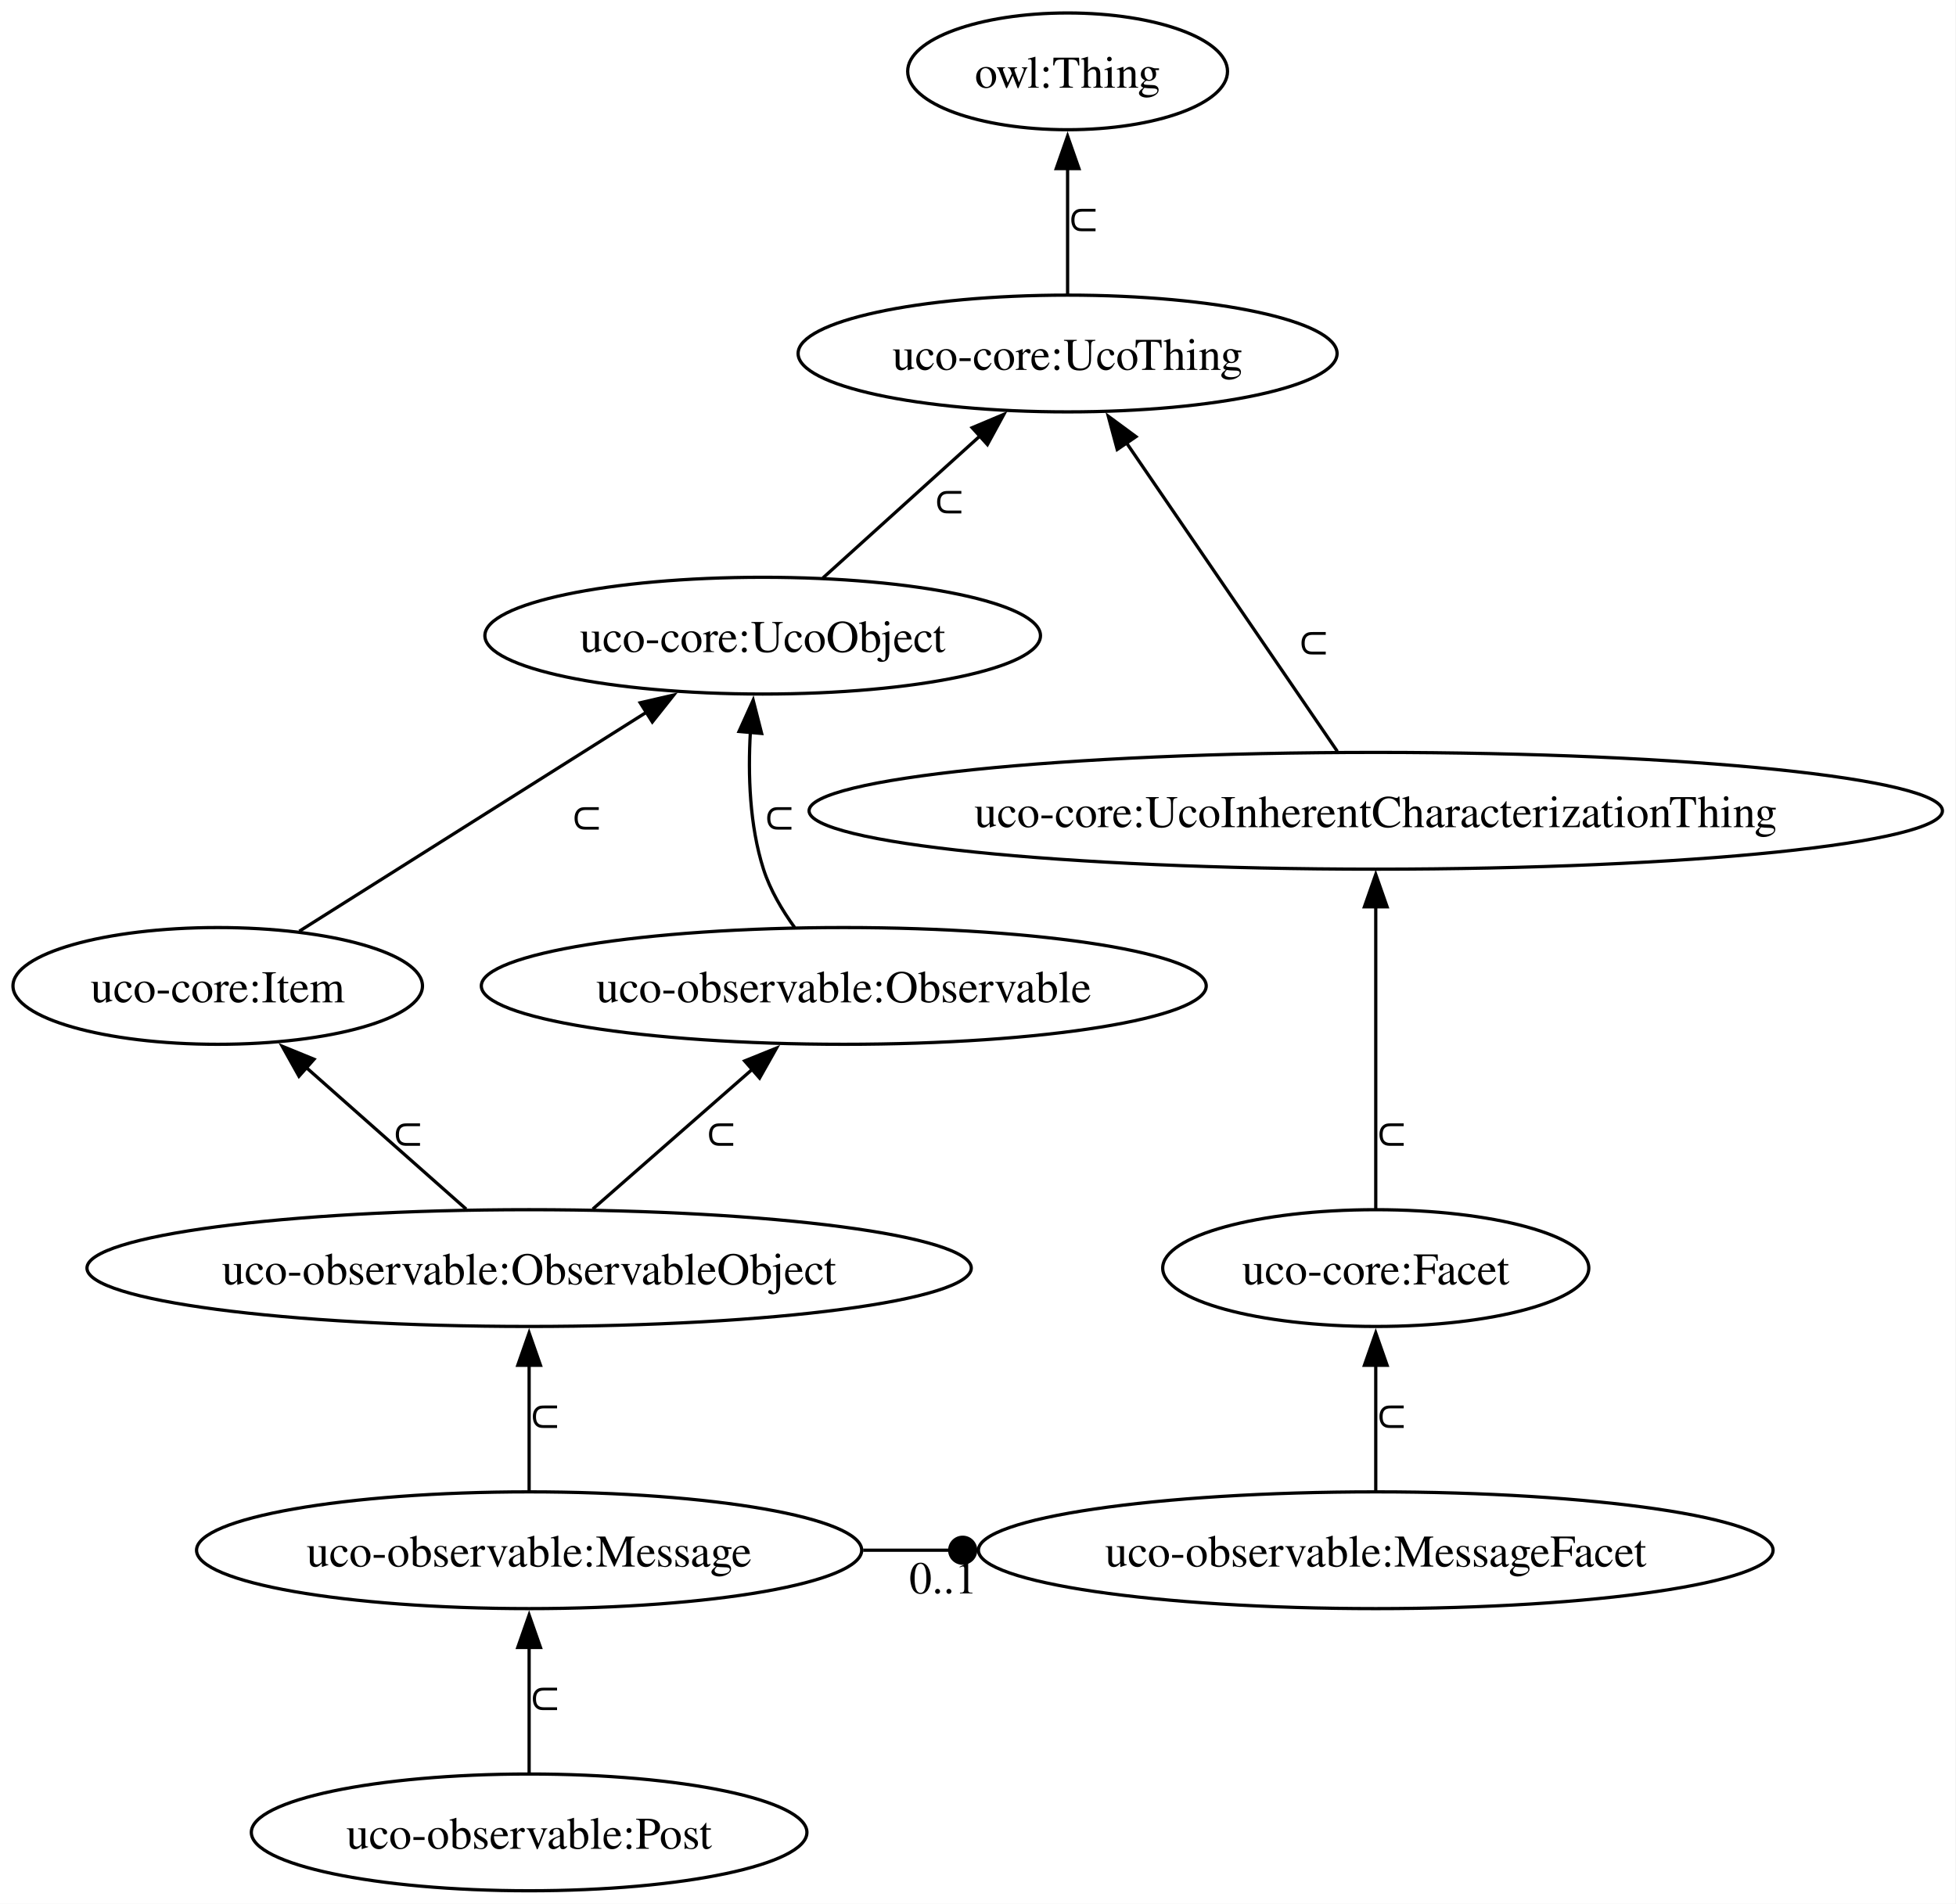
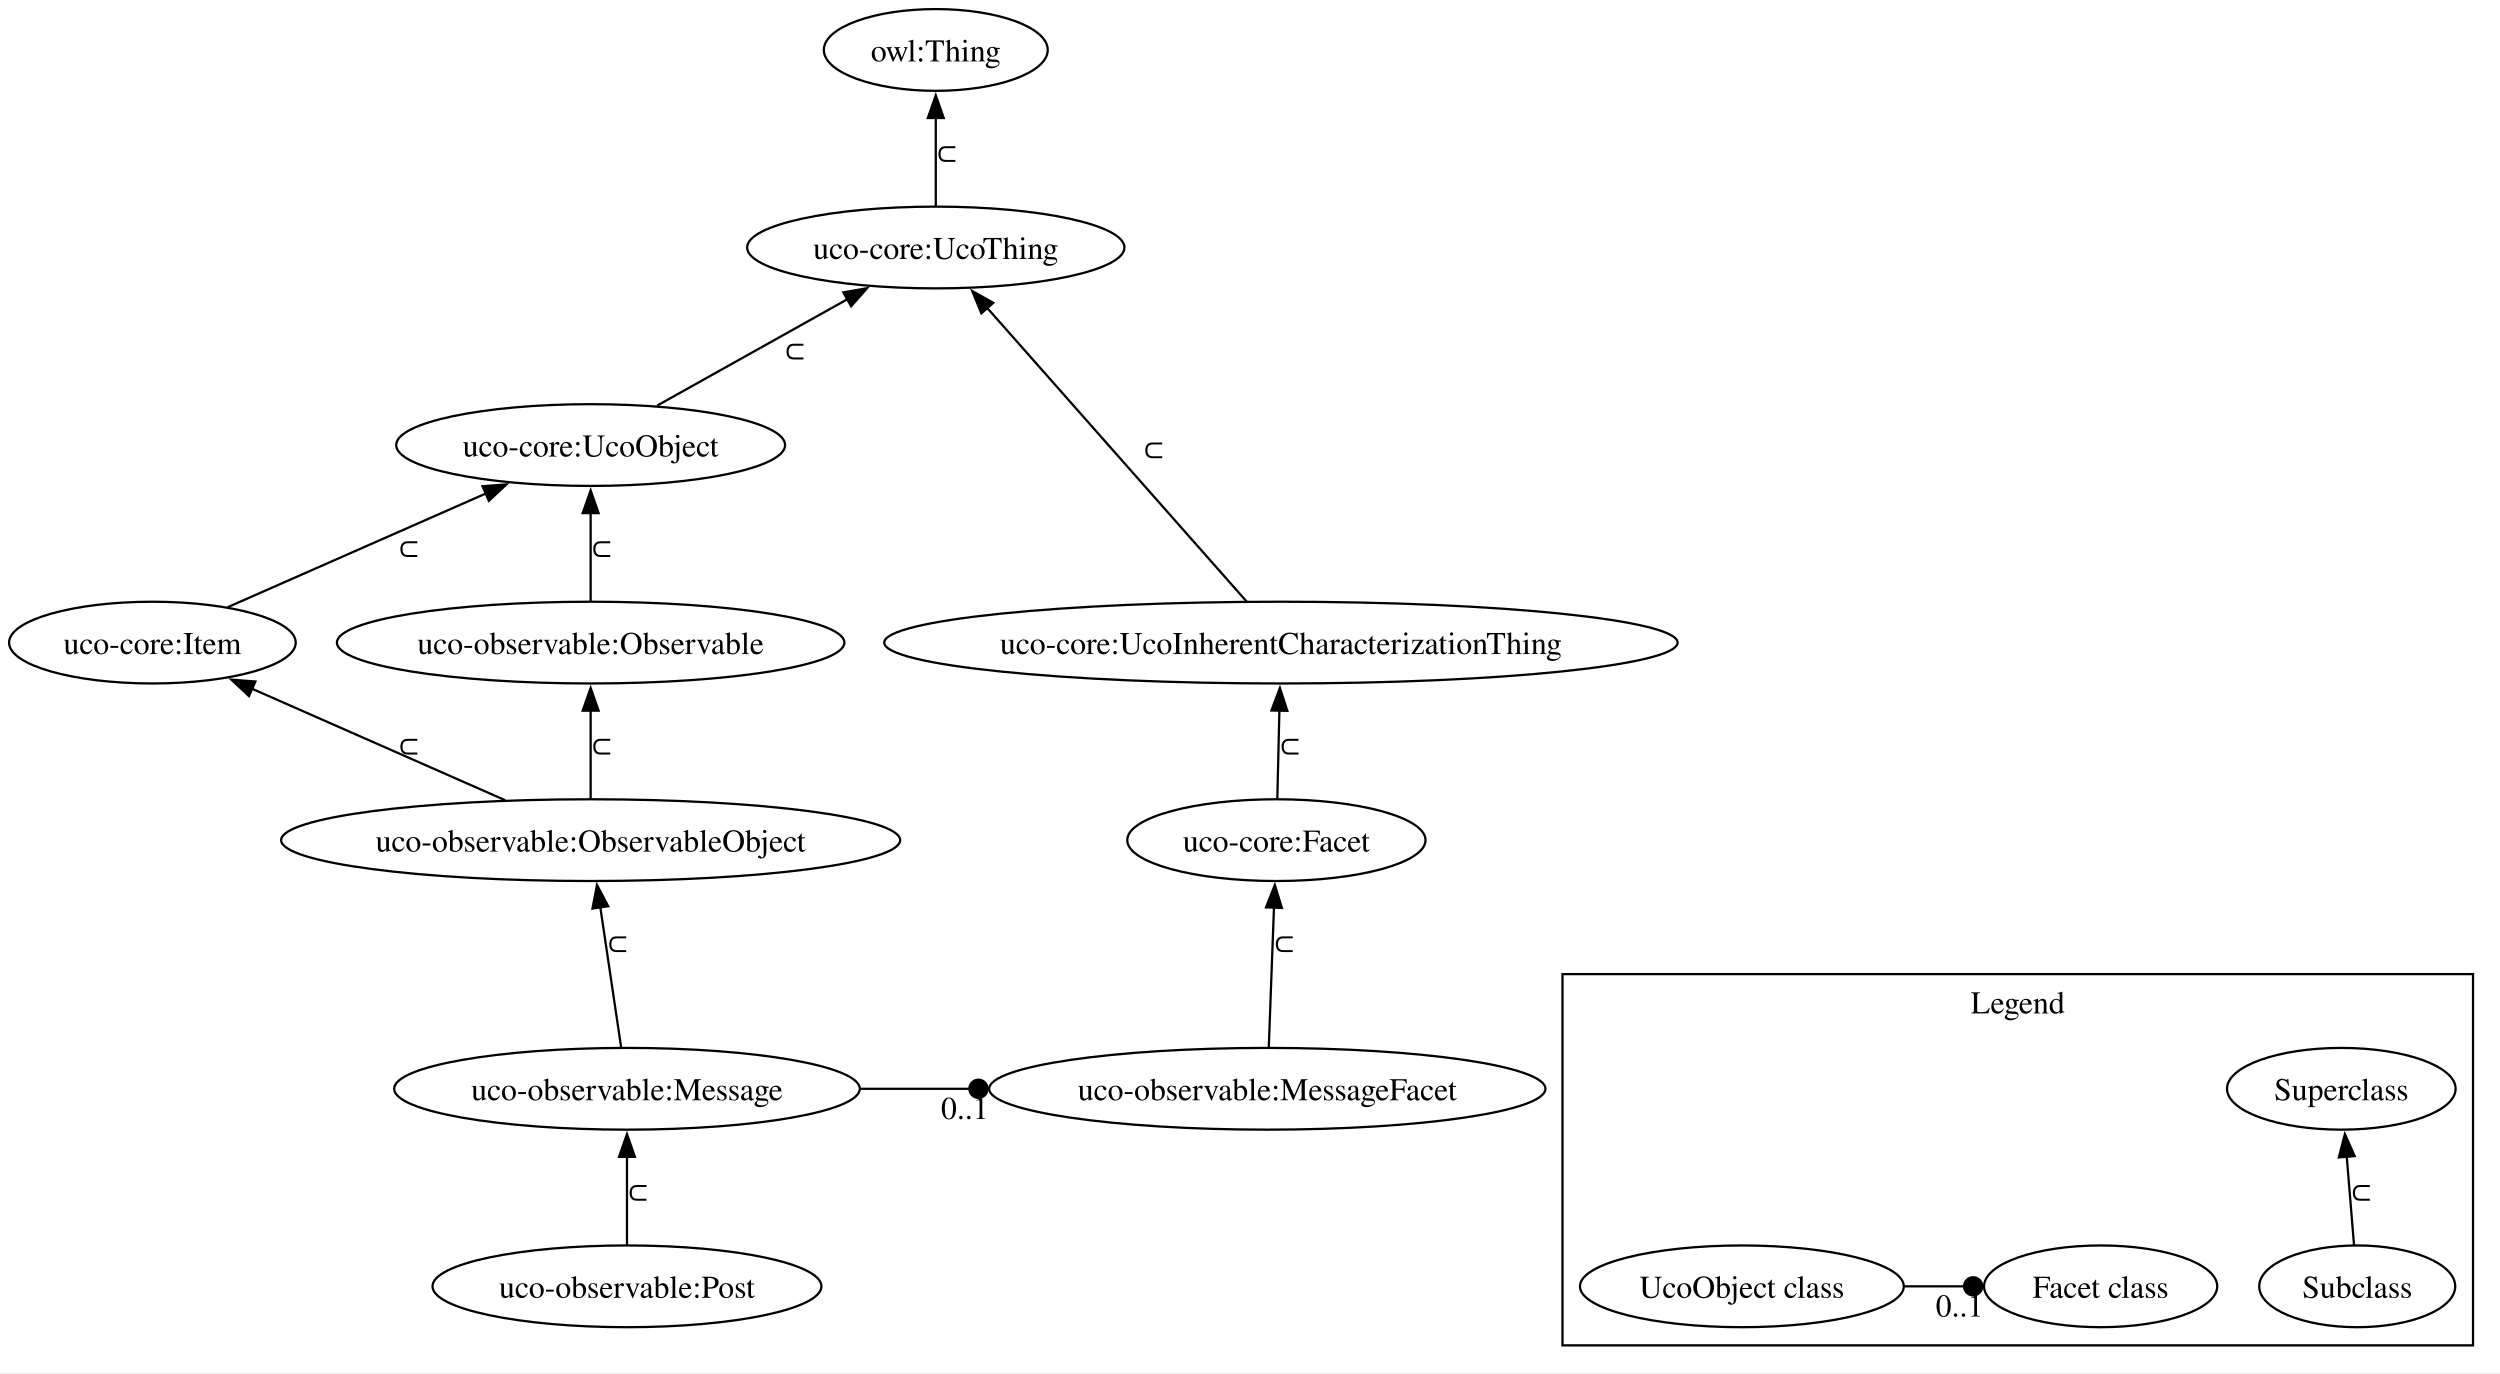
- <svg xmlns="http://www.w3.org/2000/svg" xmlns:xlink="http://www.w3.org/1999/xlink" width="603pt" height="587pt" viewBox="0.00 0.00 603.00 587.00">
-   <g id="graph0" class="graph" transform="scale(1 1) rotate(0) translate(4 583)">
-     <polygon fill="white" stroke="none" points="-4,4 -4,-583 598.82,-583 598.82,4 -4,4" />
+ <svg xmlns="http://www.w3.org/2000/svg" xmlns:xlink="http://www.w3.org/1999/xlink" width="1101pt" height="605pt" viewBox="0.00 0.00 1101.00 605.00">
+   <g id="graph0" class="graph" transform="scale(1 1) rotate(0) translate(4 600.5)">
+     <polygon fill="white" stroke="none" points="-4,4 -4,-600.5 1097.12,-600.5 1097.12,4 -4,4" />
+     <g id="clust2" class="cluster">
+       <polygon fill="none" stroke="black" points="684.12,-8 684.12,-171.5 1085.12,-171.5 1085.12,-8 684.12,-8" />
+       <text xml:space="preserve" text-anchor="middle" x="884.62" y="-154.2" font-family="Times,serif" font-size="14.00">Legend</text>
+     </g>
    <g id="node1" class="node">
      <g id="a_node1">
        <a xlink:title="http://www.w3.org/2002/07/owl#Thing">
-           <ellipse fill="none" stroke="black" cx="325.12" cy="-561" rx="49.3" ry="18" />
-           <text xml:space="preserve" text-anchor="middle" x="325.12" y="-555.95" font-family="Times,serif" font-size="14.00">owl:Thing</text>
+           <ellipse fill="none" stroke="black" cx="408.12" cy="-578.5" rx="49.3" ry="18" />
+           <text xml:space="preserve" text-anchor="middle" x="408.12" y="-573.45" font-family="Times,serif" font-size="14.00">owl:Thing</text>
        </a>
      </g>
    </g>
    <g id="node2" class="node">
      <g id="a_node2">
        <a xlink:title="https://ontology.unifiedcyberontology.org/uco/core/Facet">
-           <ellipse fill="none" stroke="black" cx="420.12" cy="-192" rx="65.68" ry="18" />
-           <text xml:space="preserve" text-anchor="middle" x="420.12" y="-186.95" font-family="Times,serif" font-size="14.00">uco-core:Facet</text>
+           <ellipse fill="none" stroke="black" cx="558.12" cy="-230.5" rx="65.68" ry="18" />
+           <text xml:space="preserve" text-anchor="middle" x="558.12" y="-225.45" font-family="Times,serif" font-size="14.00">uco-core:Facet</text>
        </a>
      </g>
    </g>
    <g id="node4" class="node">
      <g id="a_node4">
        <a xlink:title="https://ontology.unifiedcyberontology.org/uco/core/UcoInherentCharacterizationThing">
-           <ellipse fill="none" stroke="black" cx="420.12" cy="-333" rx="174.7" ry="18" />
-           <text xml:space="preserve" text-anchor="middle" x="420.12" y="-327.95" font-family="Times,serif" font-size="14.00">uco-core:UcoInherentCharacterizationThing</text>
+           <ellipse fill="none" stroke="black" cx="560.12" cy="-317.5" rx="174.7" ry="18" />
+           <text xml:space="preserve" text-anchor="middle" x="560.12" y="-312.45" font-family="Times,serif" font-size="14.00">uco-core:UcoInherentCharacterizationThing</text>
        </a>
      </g>
    </g>
    <g id="edge1" class="edge">
-       <path fill="none" stroke="black" d="M420.12,-210.32C420.12,-233.65 420.12,-275.47 420.12,-303.47" />
-       <polygon fill="black" stroke="black" points="416.62,-303.38 420.12,-313.38 423.62,-303.38 416.62,-303.38" />
-       <text xml:space="preserve" text-anchor="middle" x="425" y="-229.7" font-family="Times,serif" font-size="14.00">⊂</text>
+       <path fill="none" stroke="black" d="M558.53,-248.7C558.79,-259.92 559.14,-274.83 559.45,-287.81" />
+       <polygon fill="black" stroke="black" points="555.94,-287.6 559.68,-297.52 562.94,-287.44 555.94,-287.6" />
+       <text xml:space="preserve" text-anchor="middle" x="564.12" y="-268.2" font-family="Times,serif" font-size="14.00">⊂</text>
    </g>
    <g id="node3" class="node">
      <g id="a_node3">
        <a xlink:title="https://ontology.unifiedcyberontology.org/uco/core/Item">
-           <ellipse fill="none" stroke="black" cx="63.12" cy="-279" rx="63.12" ry="18" />
-           <text xml:space="preserve" text-anchor="middle" x="63.12" y="-273.95" font-family="Times,serif" font-size="14.00">uco-core:Item</text>
+           <ellipse fill="none" stroke="black" cx="63.12" cy="-317.5" rx="63.12" ry="18" />
+           <text xml:space="preserve" text-anchor="middle" x="63.12" y="-312.45" font-family="Times,serif" font-size="14.00">uco-core:Item</text>
        </a>
      </g>
    </g>
    <g id="node5" class="node">
      <g id="a_node5">
        <a xlink:title="https://ontology.unifiedcyberontology.org/uco/core/UcoObject">
-           <ellipse fill="none" stroke="black" cx="231.12" cy="-387" rx="85.64" ry="18" />
-           <text xml:space="preserve" text-anchor="middle" x="231.12" y="-381.95" font-family="Times,serif" font-size="14.00">uco-core:UcoObject</text>
+           <ellipse fill="none" stroke="black" cx="256.12" cy="-404.5" rx="85.64" ry="18" />
+           <text xml:space="preserve" text-anchor="middle" x="256.12" y="-399.45" font-family="Times,serif" font-size="14.00">uco-core:UcoObject</text>
        </a>
      </g>
    </g>
    <g id="edge2" class="edge">
-       <path fill="none" stroke="black" d="M88.27,-295.87C116.73,-313.82 163.28,-343.2 195.48,-363.51" />
-       <polygon fill="black" stroke="black" points="193.36,-366.31 203.69,-368.69 197.1,-360.39 193.36,-366.31" />
-       <text xml:space="preserve" text-anchor="middle" x="176.86" y="-327.2" font-family="Times,serif" font-size="14.00">⊂</text>
+       <path fill="none" stroke="black" d="M96.3,-333.11C127.65,-346.92 174.97,-367.76 209.99,-383.18" />
+       <polygon fill="black" stroke="black" points="208.49,-386.35 219.05,-387.17 211.31,-379.94 208.49,-386.35" />
+       <text xml:space="preserve" text-anchor="middle" x="176.05" y="-355.2" font-family="Times,serif" font-size="14.00">⊂</text>
    </g>
    <g id="node6" class="node">
      <g id="a_node6">
        <a xlink:title="https://ontology.unifiedcyberontology.org/uco/core/UcoThing">
-           <ellipse fill="none" stroke="black" cx="325.12" cy="-474" rx="83.08" ry="18" />
-           <text xml:space="preserve" text-anchor="middle" x="325.12" y="-468.95" font-family="Times,serif" font-size="14.00">uco-core:UcoThing</text>
+           <ellipse fill="none" stroke="black" cx="408.12" cy="-491.5" rx="83.08" ry="18" />
+           <text xml:space="preserve" text-anchor="middle" x="408.12" y="-486.45" font-family="Times,serif" font-size="14.00">uco-core:UcoThing</text>
        </a>
      </g>
    </g>
    <g id="edge3" class="edge">
-       <path fill="none" stroke="black" d="M408.28,-351.32C391.91,-375.28 362.21,-418.73 343.1,-446.7" />
-       <polygon fill="black" stroke="black" points="340.42,-444.41 337.67,-454.65 346.2,-448.36 340.42,-444.41" />
-       <text xml:space="preserve" text-anchor="middle" x="400.97" y="-381.2" font-family="Times,serif" font-size="14.00">⊂</text>
+       <path fill="none" stroke="black" d="M544.99,-335.62C518.13,-366.01 462,-429.53 430.61,-465.06" />
+       <polygon fill="black" stroke="black" points="428.19,-462.5 424.19,-472.31 433.44,-467.14 428.19,-462.5" />
+       <text xml:space="preserve" text-anchor="middle" x="504.11" y="-398.7" font-family="Times,serif" font-size="14.00">⊂</text>
    </g>
    <g id="edge4" class="edge">
-       <path fill="none" stroke="black" d="M249.69,-404.79C263.6,-417.37 282.82,-434.75 298.38,-448.82" />
-       <polygon fill="black" stroke="black" points="295.7,-451.12 305.47,-455.23 300.4,-445.92 295.7,-451.12" />
-       <text xml:space="preserve" text-anchor="middle" x="288.63" y="-424.7" font-family="Times,serif" font-size="14.00">⊂</text>
+       <path fill="none" stroke="black" d="M285.43,-421.89C309.27,-435.22 343.11,-454.14 369.22,-468.74" />
+       <polygon fill="black" stroke="black" points="367.41,-471.74 377.84,-473.57 370.82,-465.63 367.41,-471.74" />
+       <text xml:space="preserve" text-anchor="middle" x="346.1" y="-442.2" font-family="Times,serif" font-size="14.00">⊂</text>
    </g>
    <g id="edge5" class="edge">
-       <path fill="none" stroke="black" d="M325.12,-492.2C325.12,-503.42 325.12,-518.33 325.12,-531.31" />
-       <polygon fill="black" stroke="black" points="321.62,-531.02 325.12,-541.02 328.62,-531.02 321.62,-531.02" />
-       <text xml:space="preserve" text-anchor="middle" x="330" y="-511.7" font-family="Times,serif" font-size="14.00">⊂</text>
+       <path fill="none" stroke="black" d="M408.12,-509.7C408.12,-520.92 408.12,-535.83 408.12,-548.81" />
+       <polygon fill="black" stroke="black" points="404.62,-548.52 408.12,-558.52 411.62,-548.52 404.62,-548.52" />
+       <text xml:space="preserve" text-anchor="middle" x="413" y="-529.2" font-family="Times,serif" font-size="14.00">⊂</text>
    </g>
    <g id="node7" class="node">
      <g id="a_node7">
        <a xlink:title="https://ontology.unifiedcyberontology.org/uco/observable/Message">
-           <ellipse fill="none" stroke="black" cx="159.12" cy="-105" rx="102.53" ry="18" />
-           <text xml:space="preserve" text-anchor="middle" x="159.12" y="-99.95" font-family="Times,serif" font-size="14.00">uco-observable:Message</text>
+           <ellipse fill="none" stroke="black" cx="272.12" cy="-121" rx="102.53" ry="18" />
+           <text xml:space="preserve" text-anchor="middle" x="272.12" y="-115.95" font-family="Times,serif" font-size="14.00">uco-observable:Message</text>
        </a>
      </g>
    </g>
    <g id="node8" class="node">
      <g id="a_node8">
        <a xlink:title="https://ontology.unifiedcyberontology.org/uco/observable/MessageFacet">
-           <ellipse fill="none" stroke="black" cx="420.12" cy="-105" rx="122.49" ry="18" />
-           <text xml:space="preserve" text-anchor="middle" x="420.12" y="-99.95" font-family="Times,serif" font-size="14.00">uco-observable:MessageFacet</text>
+           <ellipse fill="none" stroke="black" cx="554.12" cy="-121" rx="122.49" ry="18" />
+           <text xml:space="preserve" text-anchor="middle" x="554.12" y="-115.95" font-family="Times,serif" font-size="14.00">uco-observable:MessageFacet</text>
        </a>
      </g>
    </g>
    <g id="edge7" class="edge">
-       <path fill="none" stroke="black" d="M262.1,-105C270.89,-105 279.69,-105 288.48,-105" />
-       <ellipse fill="black" stroke="black" cx="292.78" cy="-105" rx="4" ry="4" />
-       <text xml:space="preserve" text-anchor="middle" x="286.78" y="-91.7" font-family="Times,serif" font-size="14.00">0..1</text>
+       <path fill="none" stroke="black" d="M375.12,-121C390.95,-121 406.78,-121 422.61,-121" />
+       <ellipse fill="black" stroke="black" cx="426.91" cy="-121" rx="4" ry="4" />
+       <text xml:space="preserve" text-anchor="middle" x="420.91" y="-107.7" font-family="Times,serif" font-size="14.00">0..1</text>
    </g>
    <g id="node10" class="node">
      <g id="a_node10">
        <a xlink:title="https://ontology.unifiedcyberontology.org/uco/observable/ObservableObject">
-           <ellipse fill="none" stroke="black" cx="159.12" cy="-192" rx="136.31" ry="18" />
-           <text xml:space="preserve" text-anchor="middle" x="159.12" y="-186.95" font-family="Times,serif" font-size="14.00">uco-observable:ObservableObject</text>
+           <ellipse fill="none" stroke="black" cx="256.12" cy="-230.5" rx="136.31" ry="18" />
+           <text xml:space="preserve" text-anchor="middle" x="256.12" y="-225.45" font-family="Times,serif" font-size="14.00">uco-observable:ObservableObject</text>
        </a>
      </g>
    </g>
    <g id="edge6" class="edge">
-       <path fill="none" stroke="black" d="M159.12,-123.2C159.12,-134.42 159.12,-149.33 159.12,-162.31" />
-       <polygon fill="black" stroke="black" points="155.62,-162.02 159.12,-172.02 162.62,-162.02 155.62,-162.02" />
-       <text xml:space="preserve" text-anchor="middle" x="164" y="-142.7" font-family="Times,serif" font-size="14.00">⊂</text>
+       <path fill="none" stroke="black" d="M269.55,-139.27C267.08,-155.88 263.3,-181.3 260.38,-200.93" />
+       <polygon fill="black" stroke="black" points="256.92,-200.37 258.91,-210.77 263.84,-201.4 256.92,-200.37" />
+       <text xml:space="preserve" text-anchor="middle" x="268.04" y="-181.2" font-family="Times,serif" font-size="14.00">⊂</text>
    </g>
    <g id="edge8" class="edge">
-       <path fill="none" stroke="black" d="M420.12,-123.2C420.12,-134.42 420.12,-149.33 420.12,-162.31" />
-       <polygon fill="black" stroke="black" points="416.62,-162.02 420.12,-172.02 423.62,-162.02 416.62,-162.02" />
-       <text xml:space="preserve" text-anchor="middle" x="425" y="-142.7" font-family="Times,serif" font-size="14.00">⊂</text>
+       <path fill="none" stroke="black" d="M554.77,-139.27C555.38,-155.88 556.33,-181.3 557.06,-200.93" />
+       <polygon fill="black" stroke="black" points="553.56,-200.9 557.43,-210.76 560.55,-200.64 553.56,-200.9" />
+       <text xml:space="preserve" text-anchor="middle" x="561.59" y="-181.2" font-family="Times,serif" font-size="14.00">⊂</text>
    </g>
    <g id="node9" class="node">
      <g id="a_node9">
        <a xlink:title="https://ontology.unifiedcyberontology.org/uco/observable/Observable">
-           <ellipse fill="none" stroke="black" cx="256.12" cy="-279" rx="111.74" ry="18" />
-           <text xml:space="preserve" text-anchor="middle" x="256.12" y="-273.95" font-family="Times,serif" font-size="14.00">uco-observable:Observable</text>
+           <ellipse fill="none" stroke="black" cx="256.12" cy="-317.5" rx="111.74" ry="18" />
+           <text xml:space="preserve" text-anchor="middle" x="256.12" y="-312.45" font-family="Times,serif" font-size="14.00">uco-observable:Observable</text>
        </a>
      </g>
    </g>
    <g id="edge9" class="edge">
-       <path fill="none" stroke="black" d="M240.97,-297.02C237.08,-302.4 233.41,-308.62 231.37,-315 227.06,-328.48 226.57,-344.16 227.33,-357.34" />
-       <polygon fill="black" stroke="black" points="223.83,-357.46 228.19,-367.11 230.8,-356.85 223.83,-357.46" />
-       <text xml:space="preserve" text-anchor="middle" x="236.25" y="-327.2" font-family="Times,serif" font-size="14.00">⊂</text>
+       <path fill="none" stroke="black" d="M256.12,-335.7C256.12,-346.92 256.12,-361.83 256.12,-374.81" />
+       <polygon fill="black" stroke="black" points="252.62,-374.52 256.12,-384.52 259.62,-374.52 252.62,-374.52" />
+       <text xml:space="preserve" text-anchor="middle" x="261" y="-355.2" font-family="Times,serif" font-size="14.00">⊂</text>
    </g>
    <g id="edge10" class="edge">
-       <path fill="none" stroke="black" d="M139.7,-210.2C125.46,-222.81 105.95,-240.08 90.18,-254.04" />
-       <polygon fill="black" stroke="black" points="88.17,-251.15 83,-260.4 92.81,-256.39 88.17,-251.15" />
-       <text xml:space="preserve" text-anchor="middle" x="121.75" y="-229.7" font-family="Times,serif" font-size="14.00">⊂</text>
+       <path fill="none" stroke="black" d="M218.45,-248.09C186.48,-262.17 140.57,-282.39 106.96,-297.19" />
+       <polygon fill="black" stroke="black" points="105.64,-293.95 97.89,-301.19 108.46,-300.36 105.64,-293.95" />
+       <text xml:space="preserve" text-anchor="middle" x="176.05" y="-268.2" font-family="Times,serif" font-size="14.00">⊂</text>
    </g>
    <g id="edge11" class="edge">
-       <path fill="none" stroke="black" d="M178.75,-210.2C192.95,-222.64 212.34,-239.64 228.16,-253.5" />
-       <polygon fill="black" stroke="black" points="225.56,-255.87 235.38,-259.83 230.17,-250.6 225.56,-255.87" />
-       <text xml:space="preserve" text-anchor="middle" x="218.31" y="-229.7" font-family="Times,serif" font-size="14.00">⊂</text>
+       <path fill="none" stroke="black" d="M256.12,-248.7C256.12,-259.92 256.12,-274.83 256.12,-287.81" />
+       <polygon fill="black" stroke="black" points="252.62,-287.52 256.12,-297.52 259.62,-287.52 252.62,-287.52" />
+       <text xml:space="preserve" text-anchor="middle" x="261" y="-268.2" font-family="Times,serif" font-size="14.00">⊂</text>
    </g>
    <g id="node11" class="node">
      <g id="a_node11">
        <a xlink:title="https://ontology.unifiedcyberontology.org/uco/observable/Post">
-           <ellipse fill="none" stroke="black" cx="159.12" cy="-18" rx="85.64" ry="18" />
-           <text xml:space="preserve" text-anchor="middle" x="159.12" y="-12.95" font-family="Times,serif" font-size="14.00">uco-observable:Post</text>
+           <ellipse fill="none" stroke="black" cx="272.12" cy="-34" rx="85.64" ry="18" />
+           <text xml:space="preserve" text-anchor="middle" x="272.12" y="-28.95" font-family="Times,serif" font-size="14.00">uco-observable:Post</text>
        </a>
      </g>
    </g>
    <g id="edge12" class="edge">
-       <path fill="none" stroke="black" d="M159.12,-36.2C159.12,-47.42 159.12,-62.33 159.12,-75.31" />
-       <polygon fill="black" stroke="black" points="155.62,-75.02 159.12,-85.02 162.62,-75.02 155.62,-75.02" />
-       <text xml:space="preserve" text-anchor="middle" x="164" y="-55.7" font-family="Times,serif" font-size="14.00">⊂</text>
+       <path fill="none" stroke="black" d="M272.12,-52.2C272.12,-63.42 272.12,-78.33 272.12,-91.31" />
+       <polygon fill="black" stroke="black" points="268.62,-91.02 272.12,-101.02 275.62,-91.02 268.62,-91.02" />
+       <text xml:space="preserve" text-anchor="middle" x="277" y="-71.7" font-family="Times,serif" font-size="14.00">⊂</text>
+     </g>
+     <g id="node12" class="node">
+       <ellipse fill="none" stroke="black" cx="763.12" cy="-34" rx="71.31" ry="18" />
+       <text xml:space="preserve" text-anchor="middle" x="763.12" y="-28.95" font-family="Times,serif" font-size="14.00">UcoObject class</text>
+     </g>
+     <g id="node13" class="node">
+       <ellipse fill="none" stroke="black" cx="921.12" cy="-34" rx="51.35" ry="18" />
+       <text xml:space="preserve" text-anchor="middle" x="921.12" y="-28.95" font-family="Times,serif" font-size="14.00">Facet class</text>
+     </g>
+     <g id="edge13" class="edge">
+       <path fill="none" stroke="black" d="M834.72,-34C843.32,-34 851.92,-34 860.52,-34" />
+       <ellipse fill="black" stroke="black" cx="864.98" cy="-34" rx="4" ry="4" />
+       <text xml:space="preserve" text-anchor="middle" x="858.98" y="-20.7" font-family="Times,serif" font-size="14.00">0..1</text>
+     </g>
+     <g id="node14" class="node">
+       <ellipse fill="none" stroke="black" cx="1034.12" cy="-34" rx="43.16" ry="18" />
+       <text xml:space="preserve" text-anchor="middle" x="1034.12" y="-28.95" font-family="Times,serif" font-size="14.00">Subclass</text>
+     </g>
+     <g id="node15" class="node">
+       <ellipse fill="none" stroke="black" cx="1027.12" cy="-121" rx="50.33" ry="18" />
+       <text xml:space="preserve" text-anchor="middle" x="1027.12" y="-115.95" font-family="Times,serif" font-size="14.00">Superclass</text>
+     </g>
+     <g id="edge14" class="edge">
+       <path fill="none" stroke="black" d="M1032.71,-52.2C1031.78,-63.42 1030.55,-78.33 1029.49,-91.31" />
+       <polygon fill="black" stroke="black" points="1026.02,-90.77 1028.69,-101.02 1032.99,-91.35 1026.02,-90.77" />
+       <text xml:space="preserve" text-anchor="middle" x="1035.92" y="-71.7" font-family="Times,serif" font-size="14.00">⊂</text>
    </g>
  </g>
</svg>
